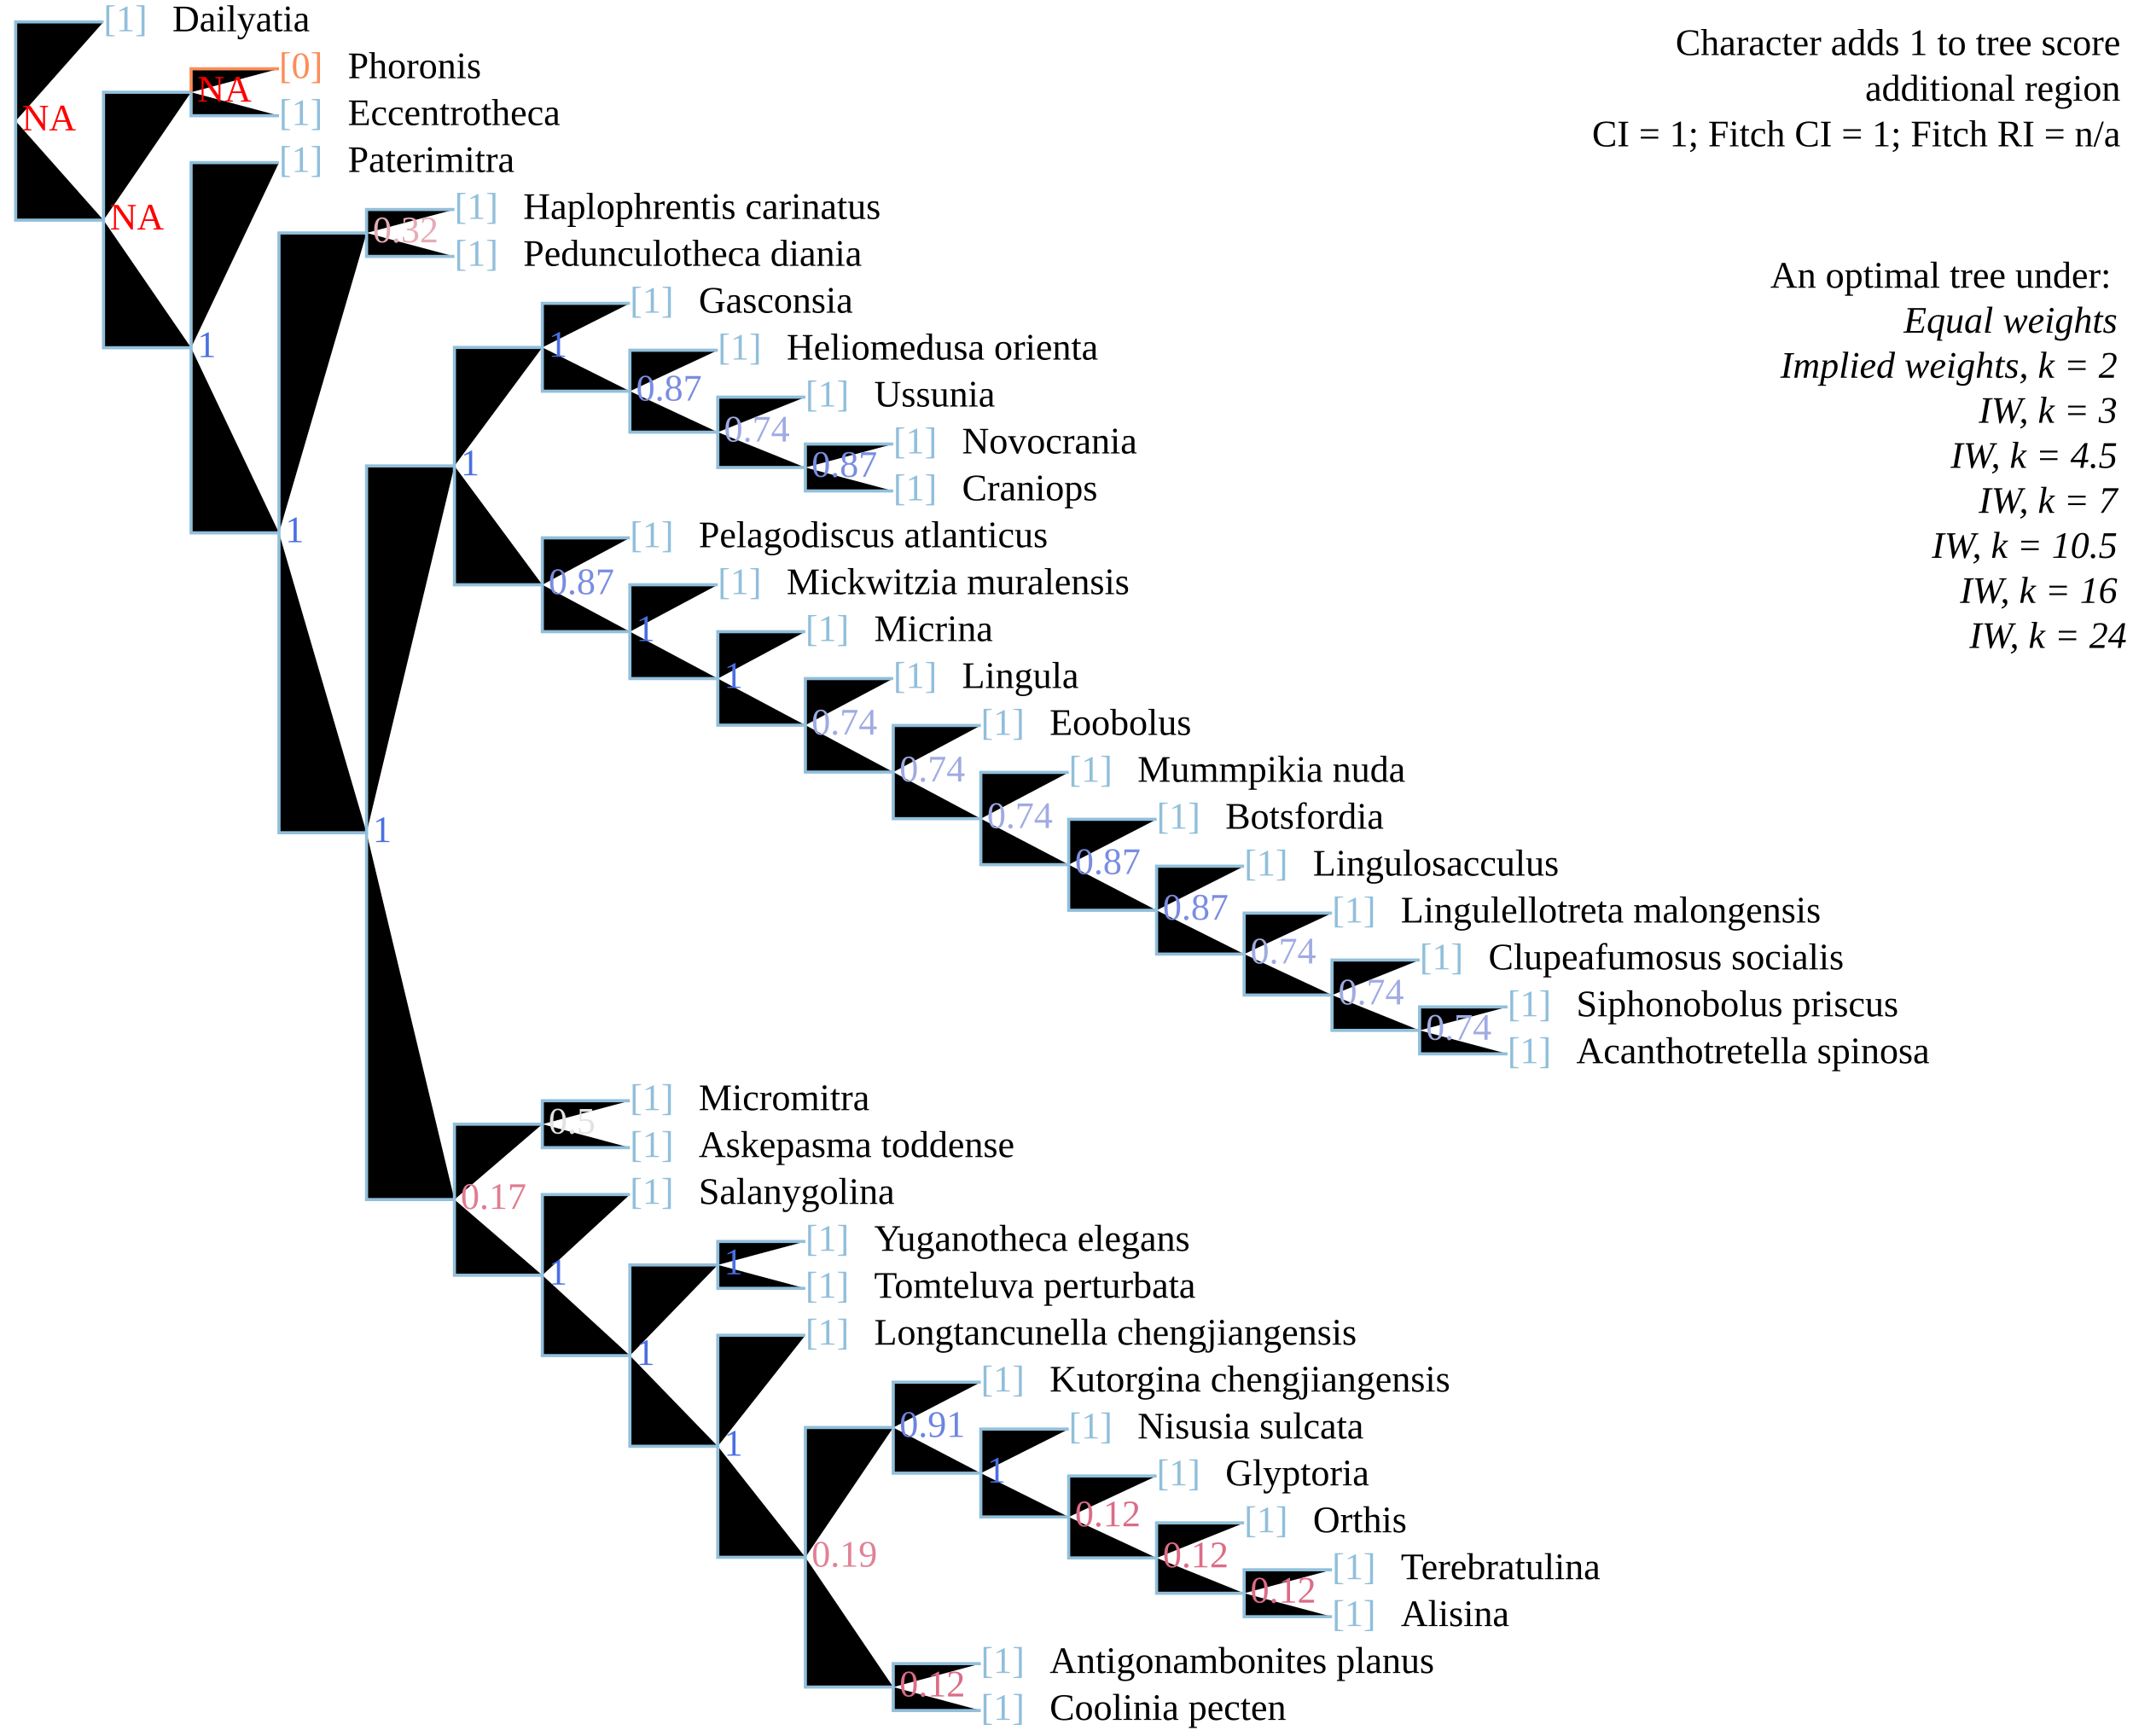
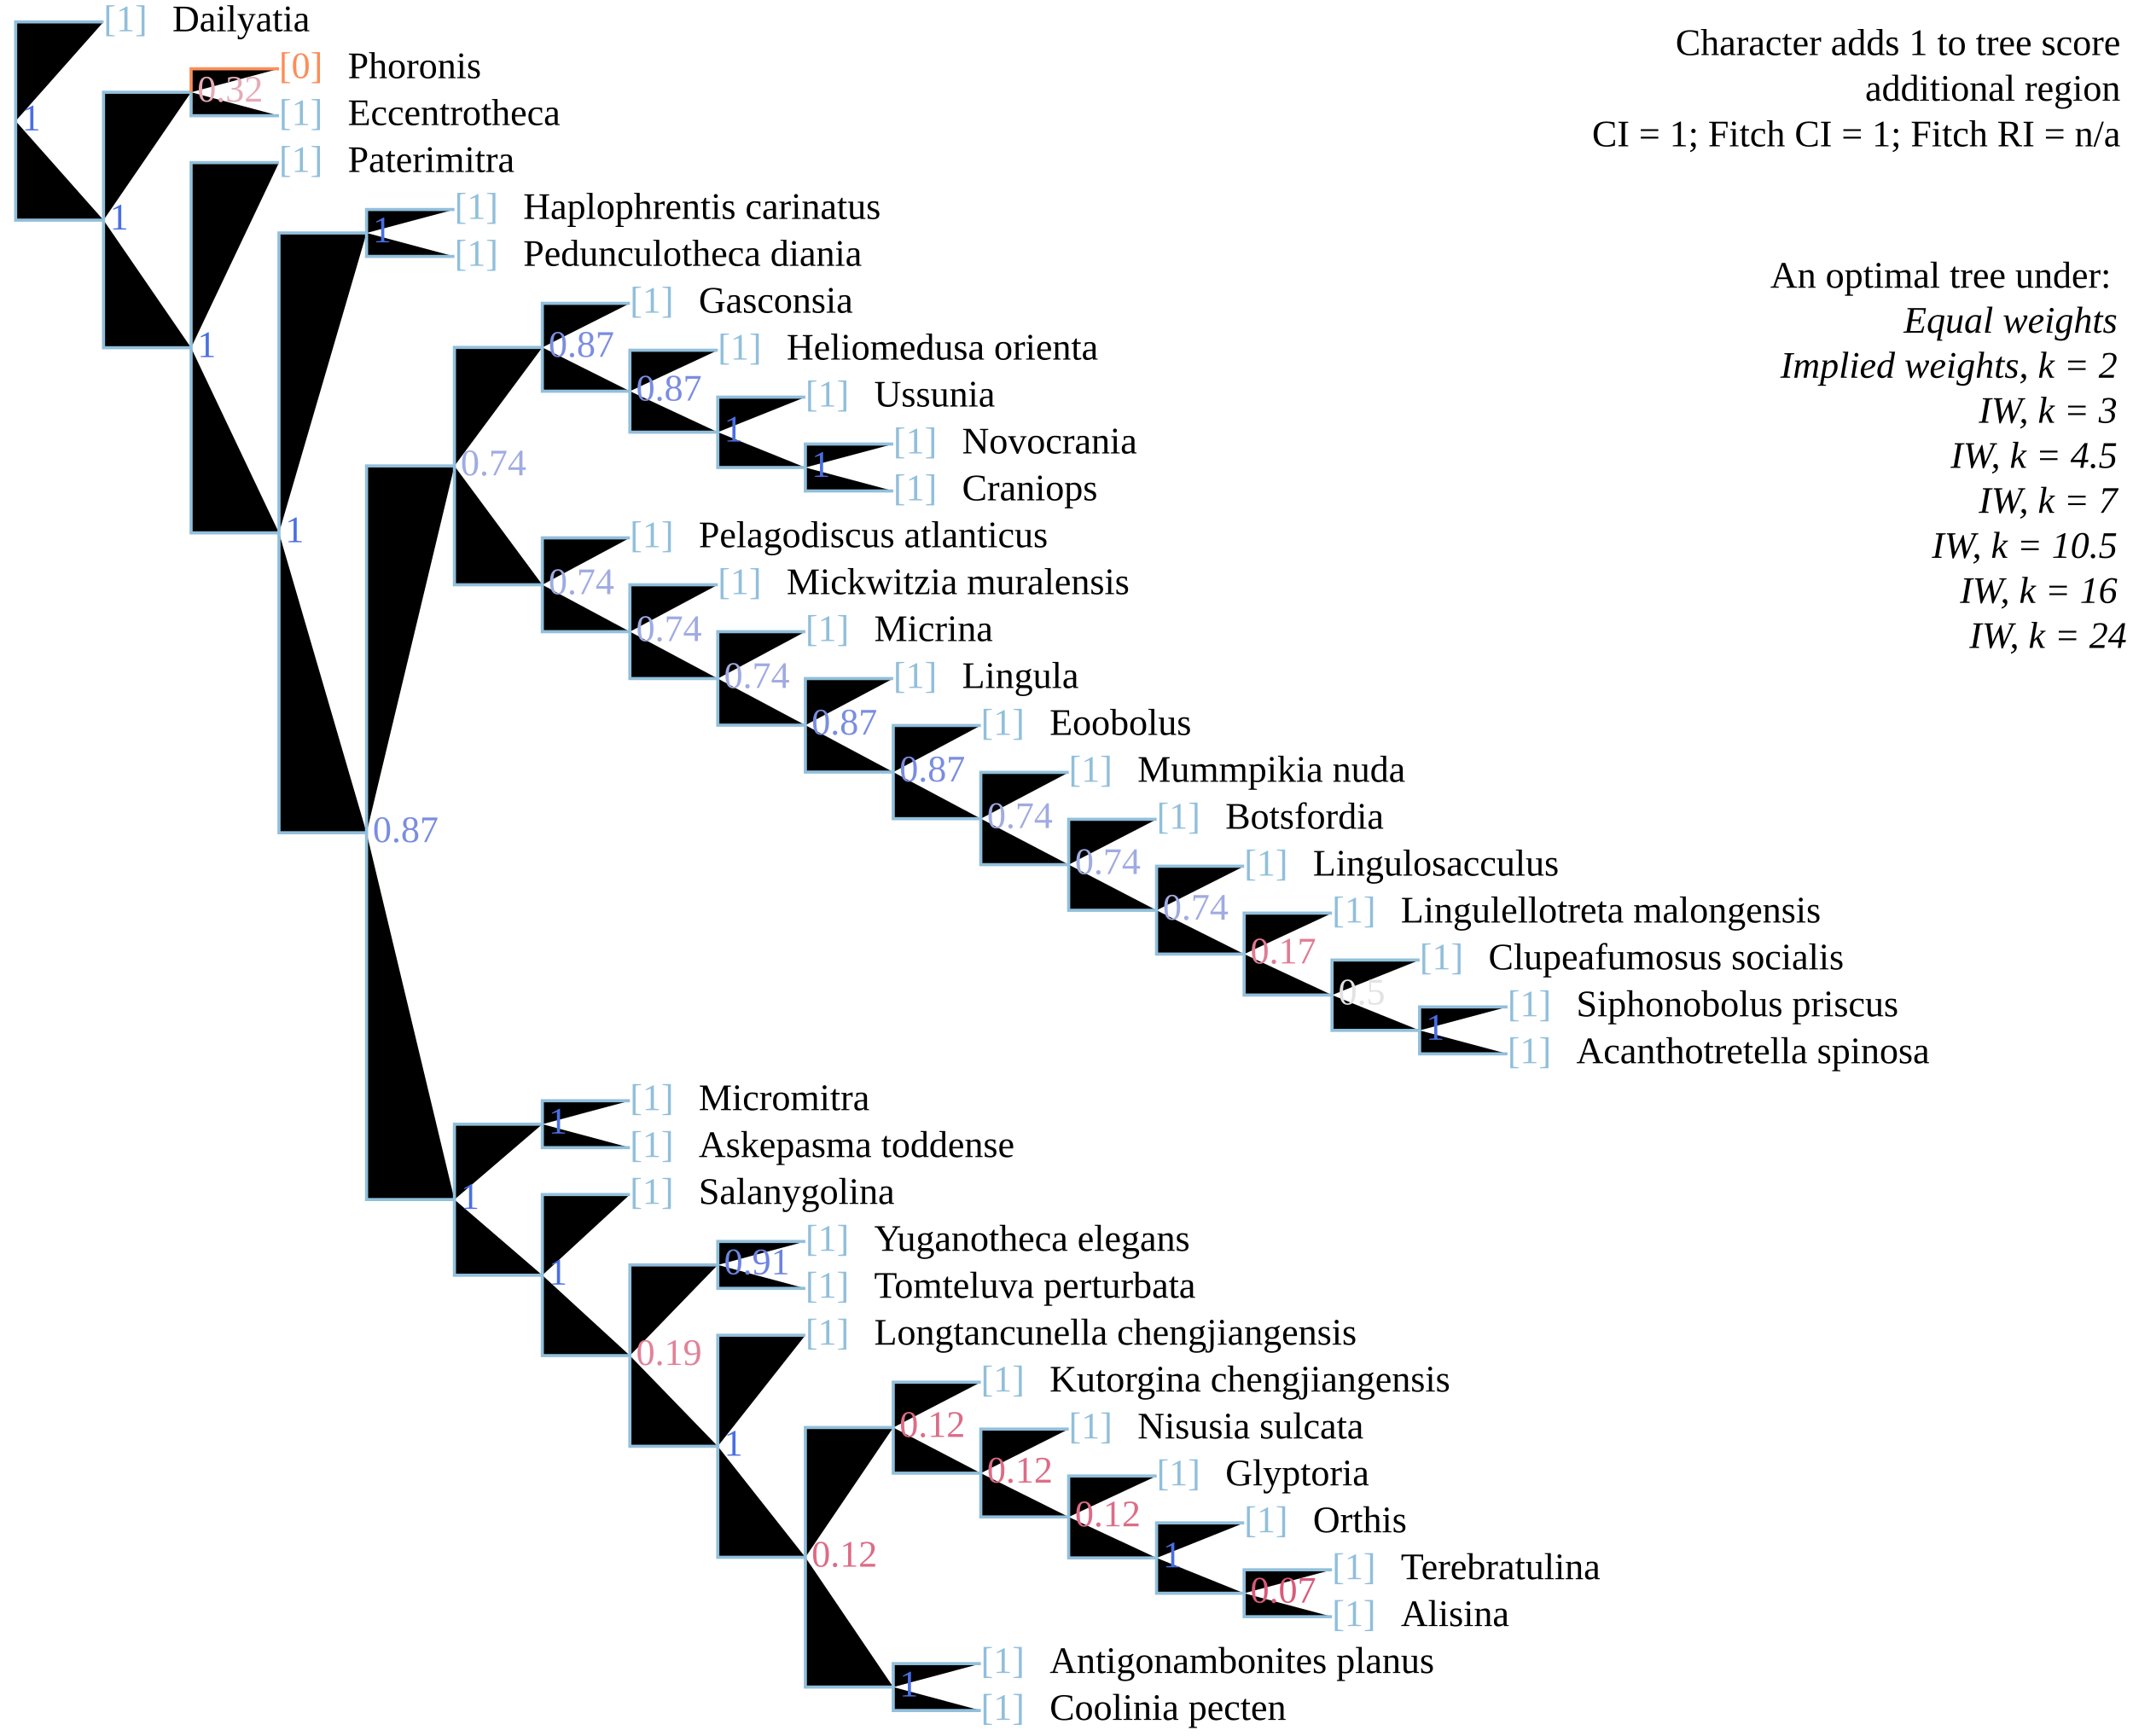
<svg xmlns="http://www.w3.org/2000/svg" version="1.1" width="682" height="555" class="tree" char="1">
  <text x="678" y="17.6" text-anchor="end" class="stepsLabel">Character adds <tspan class="score">1</tspan> to tree score</text>
  <text x="678" y="32.2" text-anchor="end" class="stepsLabel">
    <tspan class="score" /> additional region</text>
  <text x="678" y="46.8" text-anchor="end" class="stepsLabel">CI = 1; Fitch CI = 1; Fitch RI = n/a</text>
  <text x="678" y="76" text-anchor="end" class="stepsLabel">
    <tspan dy="16">An optimal tree under:</tspan>
    <tspan x="680" style="font-style:italic" class="thisAn" dy="1.2em">Equal weights</tspan>
    <tspan x="680" style="font-style:italic" class="notThisAn" dy="1.2em">Implied weights, k = 2</tspan>
    <tspan x="680" style="font-style:italic" class="notThisAn" dy="1.2em">IW, k = 3</tspan>
    <tspan x="680" style="font-style:italic" class="notThisAn" dy="1.2em">IW, k = 4.5</tspan>
    <tspan x="680" style="font-style:italic" class="notThisAn" dy="1.2em">IW, k = 7</tspan>
    <tspan x="680" style="font-style:italic" class="notThisAn" dy="1.2em">IW, k = 10.5</tspan>
    <tspan x="680" style="font-style:italic" class="notThisAn" dy="1.2em">IW, k = 16</tspan>
    <tspan x="680" style="font-style:italic" class="notThisAn" dy="1.2em">IW, k = 24</tspan>
  </text>
  <text x="33.1" y="10" fill="#91bfdb" class="flag">[1]</text>
  <text x="55.1" y="10" class="taxonLabel">Dailyatia</text>
  <text x="89.2" y="40" fill="#91bfdb" class="flag">[1]</text>
  <text x="111.2" y="40" class="taxonLabel">Eccentrotheca</text>
  <text x="89.2" y="25" fill="#fc8d59" class="flag">[0]</text>
  <text x="111.2" y="25" class="taxonLabel">Phoronis</text>
  <text x="89.2" y="55" fill="#91bfdb" class="flag">[1]</text>
  <text x="111.2" y="55" class="taxonLabel">Paterimitra</text>
  <text x="145.3" y="85" fill="#91bfdb" class="flag">[1]</text>
  <text x="167.3" y="85" class="taxonLabel">Pedunculotheca diania</text>
  <text x="145.3" y="70" fill="#91bfdb" class="flag">[1]</text>
  <text x="167.3" y="70" class="taxonLabel">Haplophrentis carinatus</text>
  <text x="201.4" y="100" fill="#91bfdb" class="flag">[1]</text>
  <text x="223.4" y="100" class="taxonLabel">Gasconsia</text>
  <text x="229.5" y="115" fill="#91bfdb" class="flag">[1]</text>
  <text x="251.5" y="115" class="taxonLabel">Heliomedusa orienta</text>
  <text x="257.5" y="130" fill="#91bfdb" class="flag">[1]</text>
  <text x="279.5" y="130" class="taxonLabel">Ussunia</text>
  <text x="285.6" y="160" fill="#91bfdb" class="flag">[1]</text>
  <text x="307.6" y="160" class="taxonLabel">Craniops</text>
  <text x="285.6" y="145" fill="#91bfdb" class="flag">[1]</text>
  <text x="307.6" y="145" class="taxonLabel">Novocrania</text>
  <text x="201.4" y="175" fill="#91bfdb" class="flag">[1]</text>
  <text x="223.4" y="175" class="taxonLabel">Pelagodiscus atlanticus</text>
  <text x="229.5" y="190" fill="#91bfdb" class="flag">[1]</text>
  <text x="251.5" y="190" class="taxonLabel">Mickwitzia muralensis</text>
  <text x="257.5" y="205" fill="#91bfdb" class="flag">[1]</text>
  <text x="279.5" y="205" class="taxonLabel">Micrina</text>
  <text x="285.6" y="220" fill="#91bfdb" class="flag">[1]</text>
  <text x="307.6" y="220" class="taxonLabel">Lingula</text>
  <text x="313.6" y="235" fill="#91bfdb" class="flag">[1]</text>
  <text x="335.6" y="235" class="taxonLabel">Eoobolus</text>
  <text x="341.7" y="250" fill="#91bfdb" class="flag">[1]</text>
  <text x="363.7" y="250" class="taxonLabel">Mummpikia nuda</text>
  <text x="369.8" y="265" fill="#91bfdb" class="flag">[1]</text>
  <text x="391.8" y="265" class="taxonLabel">Botsfordia</text>
  <text x="397.8" y="280" fill="#91bfdb" class="flag">[1]</text>
  <text x="419.8" y="280" class="taxonLabel">Lingulosacculus</text>
  <text x="425.9" y="295" fill="#91bfdb" class="flag">[1]</text>
  <text x="447.9" y="295" class="taxonLabel">Lingulellotreta malongensis</text>
  <text x="453.9" y="310" fill="#91bfdb" class="flag">[1]</text>
  <text x="475.9" y="310" class="taxonLabel">Clupeafumosus socialis</text>
  <text x="482" y="340" fill="#91bfdb" class="flag">[1]</text>
  <text x="504" y="340" class="taxonLabel">Acanthotretella spinosa</text>
  <text x="482" y="325" fill="#91bfdb" class="flag">[1]</text>
  <text x="504" y="325" class="taxonLabel">Siphonobolus priscus</text>
  <text x="201.4" y="370" fill="#91bfdb" class="flag">[1]</text>
  <text x="223.4" y="370" class="taxonLabel">Askepasma toddense</text>
  <text x="201.4" y="355" fill="#91bfdb" class="flag">[1]</text>
  <text x="223.4" y="355" class="taxonLabel">Micromitra</text>
  <text x="201.4" y="385" fill="#91bfdb" class="flag">[1]</text>
  <text x="223.4" y="385" class="taxonLabel">Salanygolina</text>
  <text x="257.5" y="415" fill="#91bfdb" class="flag">[1]</text>
  <text x="279.5" y="415" class="taxonLabel">Tomteluva perturbata</text>
  <text x="257.5" y="400" fill="#91bfdb" class="flag">[1]</text>
  <text x="279.5" y="400" class="taxonLabel">Yuganotheca elegans</text>
  <text x="313.6" y="445" fill="#91bfdb" class="flag">[1]</text>
  <text x="335.6" y="445" class="taxonLabel">Kutorgina chengjiangensis</text>
  <text x="341.7" y="460" fill="#91bfdb" class="flag">[1]</text>
  <text x="363.7" y="460" class="taxonLabel">Nisusia sulcata</text>
  <text x="369.8" y="475" fill="#91bfdb" class="flag">[1]</text>
  <text x="391.8" y="475" class="taxonLabel">Glyptoria</text>
  <text x="257.5" y="430" fill="#91bfdb" class="flag">[1]</text>
  <text x="279.5" y="430" class="taxonLabel">Longtancunella chengjiangensis</text>
  <text x="425.9" y="520" fill="#91bfdb" class="flag">[1]</text>
  <text x="447.9" y="520" class="taxonLabel">Alisina</text>
  <text x="397.8" y="490" fill="#91bfdb" class="flag">[1]</text>
  <text x="419.8" y="490" class="taxonLabel">Orthis</text>
  <text x="425.9" y="505" fill="#91bfdb" class="flag">[1]</text>
  <text x="447.9" y="505" class="taxonLabel">Terebratulina</text>
  <text x="313.6" y="550" fill="#91bfdb" class="flag">[1]</text>
  <text x="335.6" y="550" class="taxonLabel">Coolinia pecten</text>
  <text x="313.6" y="535" fill="#91bfdb" class="flag">[1]</text>
  <text x="335.6" y="535" class="taxonLabel">Antigonambonites planus</text>
  <path d="M5,38.7V7H33.1M5,38.7V70.4H33.1M33.1,70.4V29.5H61.1M61.1,29.5V37H89.2M33.1,70.4V111.2H61.1M61.1,111.2V52H89.2M61.1,111.2V170.4H89.2M89.2,170.4V74.5H117.2M117.2,74.5V67H145.3M117.2,74.5V82H145.3M89.2,170.4V266.3H117.2M117.2,266.3V149H145.3M145.3,149V111.1H173.4M173.4,111.1V97H201.4M173.4,111.1V125.1H201.4M201.4,125.1V112H229.5M201.4,125.1V138.2H229.5M229.5,138.2V127H257.5M229.5,138.2V149.5H257.5M257.5,149.5V142H285.6M257.5,149.5V157H285.6M145.3,149V187H173.4M173.4,187V172H201.4M173.4,187V202H201.4M201.4,202V187H229.5M201.4,202V217H229.5M229.5,217V202H257.5M229.5,217V231.9H257.5M257.5,231.9V217H285.6M257.5,231.9V246.9H285.6M285.6,246.9V232H313.6M285.6,246.9V261.8H313.6M313.6,261.8V247H341.7M313.6,261.8V276.5H341.7M341.7,276.5V262H369.8M341.7,276.5V291.1H369.8M369.8,291.1V277H397.8M369.8,291.1V305.1H397.8M397.8,305.1V292H425.9M397.8,305.1V318.2H425.9M425.9,318.2V307H453.9M425.9,318.2V329.5H453.9M453.9,329.5V322H482M453.9,329.5V337H482M117.2,266.3V383.6H145.3M145.3,383.6V359.5H173.4M173.4,359.5V352H201.4M173.4,359.5V367H201.4M145.3,383.6V407.8H173.4M173.4,407.8V382H201.4M173.4,407.8V433.5H201.4M201.4,433.5V404.5H229.5M229.5,404.5V397H257.5M229.5,404.5V412H257.5M201.4,433.5V462.5H229.5M229.5,462.5V427H257.5M229.5,462.5V498H257.5M257.5,498V456.5H285.6M285.6,456.5V442H313.6M285.6,456.5V471.1H313.6M313.6,471.1V457H341.7M313.6,471.1V485.1H341.7M341.7,485.1V472H369.8M341.7,485.1V498.2H369.8M369.8,498.2V487H397.8M369.8,498.2V509.5H397.8M397.8,509.5V502H425.9M397.8,509.5V517H425.9M257.5,498V539.5H285.6M285.6,539.5V532H313.6M285.6,539.5V547H313.6" stroke="#91bfdb" />
  <path d="M61.1,29.5V22H89.2" stroke="#fc8d59" />
-   <text x="7" y="41.7" class="node" fill="red">NA</text>
-   <text x="35.1" y="73.4" class="node" fill="red">NA</text>
-   <text x="63.1" y="32.5" class="node" fill="red">NA</text>
+   <text x="7" y="41.7" class="node" fill="#4A6FE3">1</text>
+   <text x="35.1" y="73.4" class="node" fill="#4A6FE3">1</text>
+   <text x="63.1" y="32.5" class="node" fill="#E6ABB6">0.32</text>
  <text x="63.1" y="114.2" class="node" fill="#4A6FE3">1</text>
  <text x="91.2" y="173.4" class="node" fill="#4A6FE3">1</text>
-   <text x="119.2" y="77.5" class="node" fill="#E6ABB6">0.32</text>
-   <text x="119.2" y="269.3" class="node" fill="#4A6FE3">1</text>
-   <text x="147.3" y="152" class="node" fill="#4A6FE3">1</text>
-   <text x="175.4" y="114.1" class="node" fill="#4A6FE3">1</text>
+   <text x="119.2" y="77.5" class="node" fill="#4A6FE3">1</text>
+   <text x="119.2" y="269.3" class="node" fill="#7A8DE1">0.87</text>
+   <text x="147.3" y="152" class="node" fill="#A0ABE2">0.74</text>
+   <text x="175.4" y="114.1" class="node" fill="#7A8DE1">0.87</text>
  <text x="203.4" y="128.1" class="node" fill="#7A8DE1">0.87</text>
-   <text x="231.5" y="141.2" class="node" fill="#A0ABE2">0.74</text>
-   <text x="259.5" y="152.5" class="node" fill="#7A8DE1">0.87</text>
-   <text x="175.4" y="190" class="node" fill="#7A8DE1">0.87</text>
-   <text x="203.4" y="205" class="node" fill="#4A6FE3">1</text>
-   <text x="231.5" y="220" class="node" fill="#4A6FE3">1</text>
-   <text x="259.5" y="234.9" class="node" fill="#A0ABE2">0.74</text>
-   <text x="287.6" y="249.9" class="node" fill="#A0ABE2">0.74</text>
+   <text x="231.5" y="141.2" class="node" fill="#4A6FE3">1</text>
+   <text x="259.5" y="152.5" class="node" fill="#4A6FE3">1</text>
+   <text x="175.4" y="190" class="node" fill="#A0ABE2">0.74</text>
+   <text x="203.4" y="205" class="node" fill="#A0ABE2">0.74</text>
+   <text x="231.5" y="220" class="node" fill="#A0ABE2">0.74</text>
+   <text x="259.5" y="234.9" class="node" fill="#7A8DE1">0.87</text>
+   <text x="287.6" y="249.9" class="node" fill="#7A8DE1">0.87</text>
  <text x="315.6" y="264.8" class="node" fill="#A0ABE2">0.74</text>
-   <text x="343.7" y="279.5" class="node" fill="#7A8DE1">0.87</text>
-   <text x="371.8" y="294.1" class="node" fill="#7A8DE1">0.87</text>
-   <text x="399.8" y="308.1" class="node" fill="#A0ABE2">0.74</text>
-   <text x="427.9" y="321.2" class="node" fill="#A0ABE2">0.74</text>
-   <text x="455.9" y="332.5" class="node" fill="#A0ABE2">0.74</text>
-   <text x="147.3" y="386.6" class="node" fill="#E07C92">0.17</text>
-   <text x="175.4" y="362.5" class="node" fill="#E2E2E2">0.5</text>
+   <text x="343.7" y="279.5" class="node" fill="#A0ABE2">0.74</text>
+   <text x="371.8" y="294.1" class="node" fill="#A0ABE2">0.74</text>
+   <text x="399.8" y="308.1" class="node" fill="#E07C92">0.17</text>
+   <text x="427.9" y="321.2" class="node" fill="#E2E2E2">0.5</text>
+   <text x="455.9" y="332.5" class="node" fill="#4A6FE3">1</text>
+   <text x="147.3" y="386.6" class="node" fill="#4A6FE3">1</text>
+   <text x="175.4" y="362.5" class="node" fill="#4A6FE3">1</text>
  <text x="175.4" y="410.8" class="node" fill="#4A6FE3">1</text>
-   <text x="203.4" y="436.5" class="node" fill="#4A6FE3">1</text>
-   <text x="231.5" y="407.5" class="node" fill="#4A6FE3">1</text>
+   <text x="203.4" y="436.5" class="node" fill="#E18297">0.19</text>
+   <text x="231.5" y="407.5" class="node" fill="#6D84E1">0.91</text>
  <text x="231.5" y="465.5" class="node" fill="#4A6FE3">1</text>
-   <text x="259.5" y="501" class="node" fill="#E18297">0.19</text>
-   <text x="287.6" y="459.5" class="node" fill="#6D84E1">0.91</text>
-   <text x="315.6" y="474.1" class="node" fill="#4A6FE3">1</text>
+   <text x="259.5" y="501" class="node" fill="#DD6C86">0.12</text>
+   <text x="287.6" y="459.5" class="node" fill="#DD6C86">0.12</text>
+   <text x="315.6" y="474.1" class="node" fill="#DD6C86">0.12</text>
  <text x="343.7" y="488.1" class="node" fill="#DD6C86">0.12</text>
-   <text x="371.8" y="501.2" class="node" fill="#DD6C86">0.12</text>
-   <text x="399.8" y="512.5" class="node" fill="#DD6C86">0.12</text>
-   <text x="287.6" y="542.5" class="node" fill="#DD6C86">0.12</text>
+   <text x="371.8" y="501.2" class="node" fill="#4A6FE3">1</text>
+   <text x="399.8" y="512.5" class="node" fill="#D95A7A">0.07</text>
+   <text x="287.6" y="542.5" class="node" fill="#4A6FE3">1</text>
</svg>
